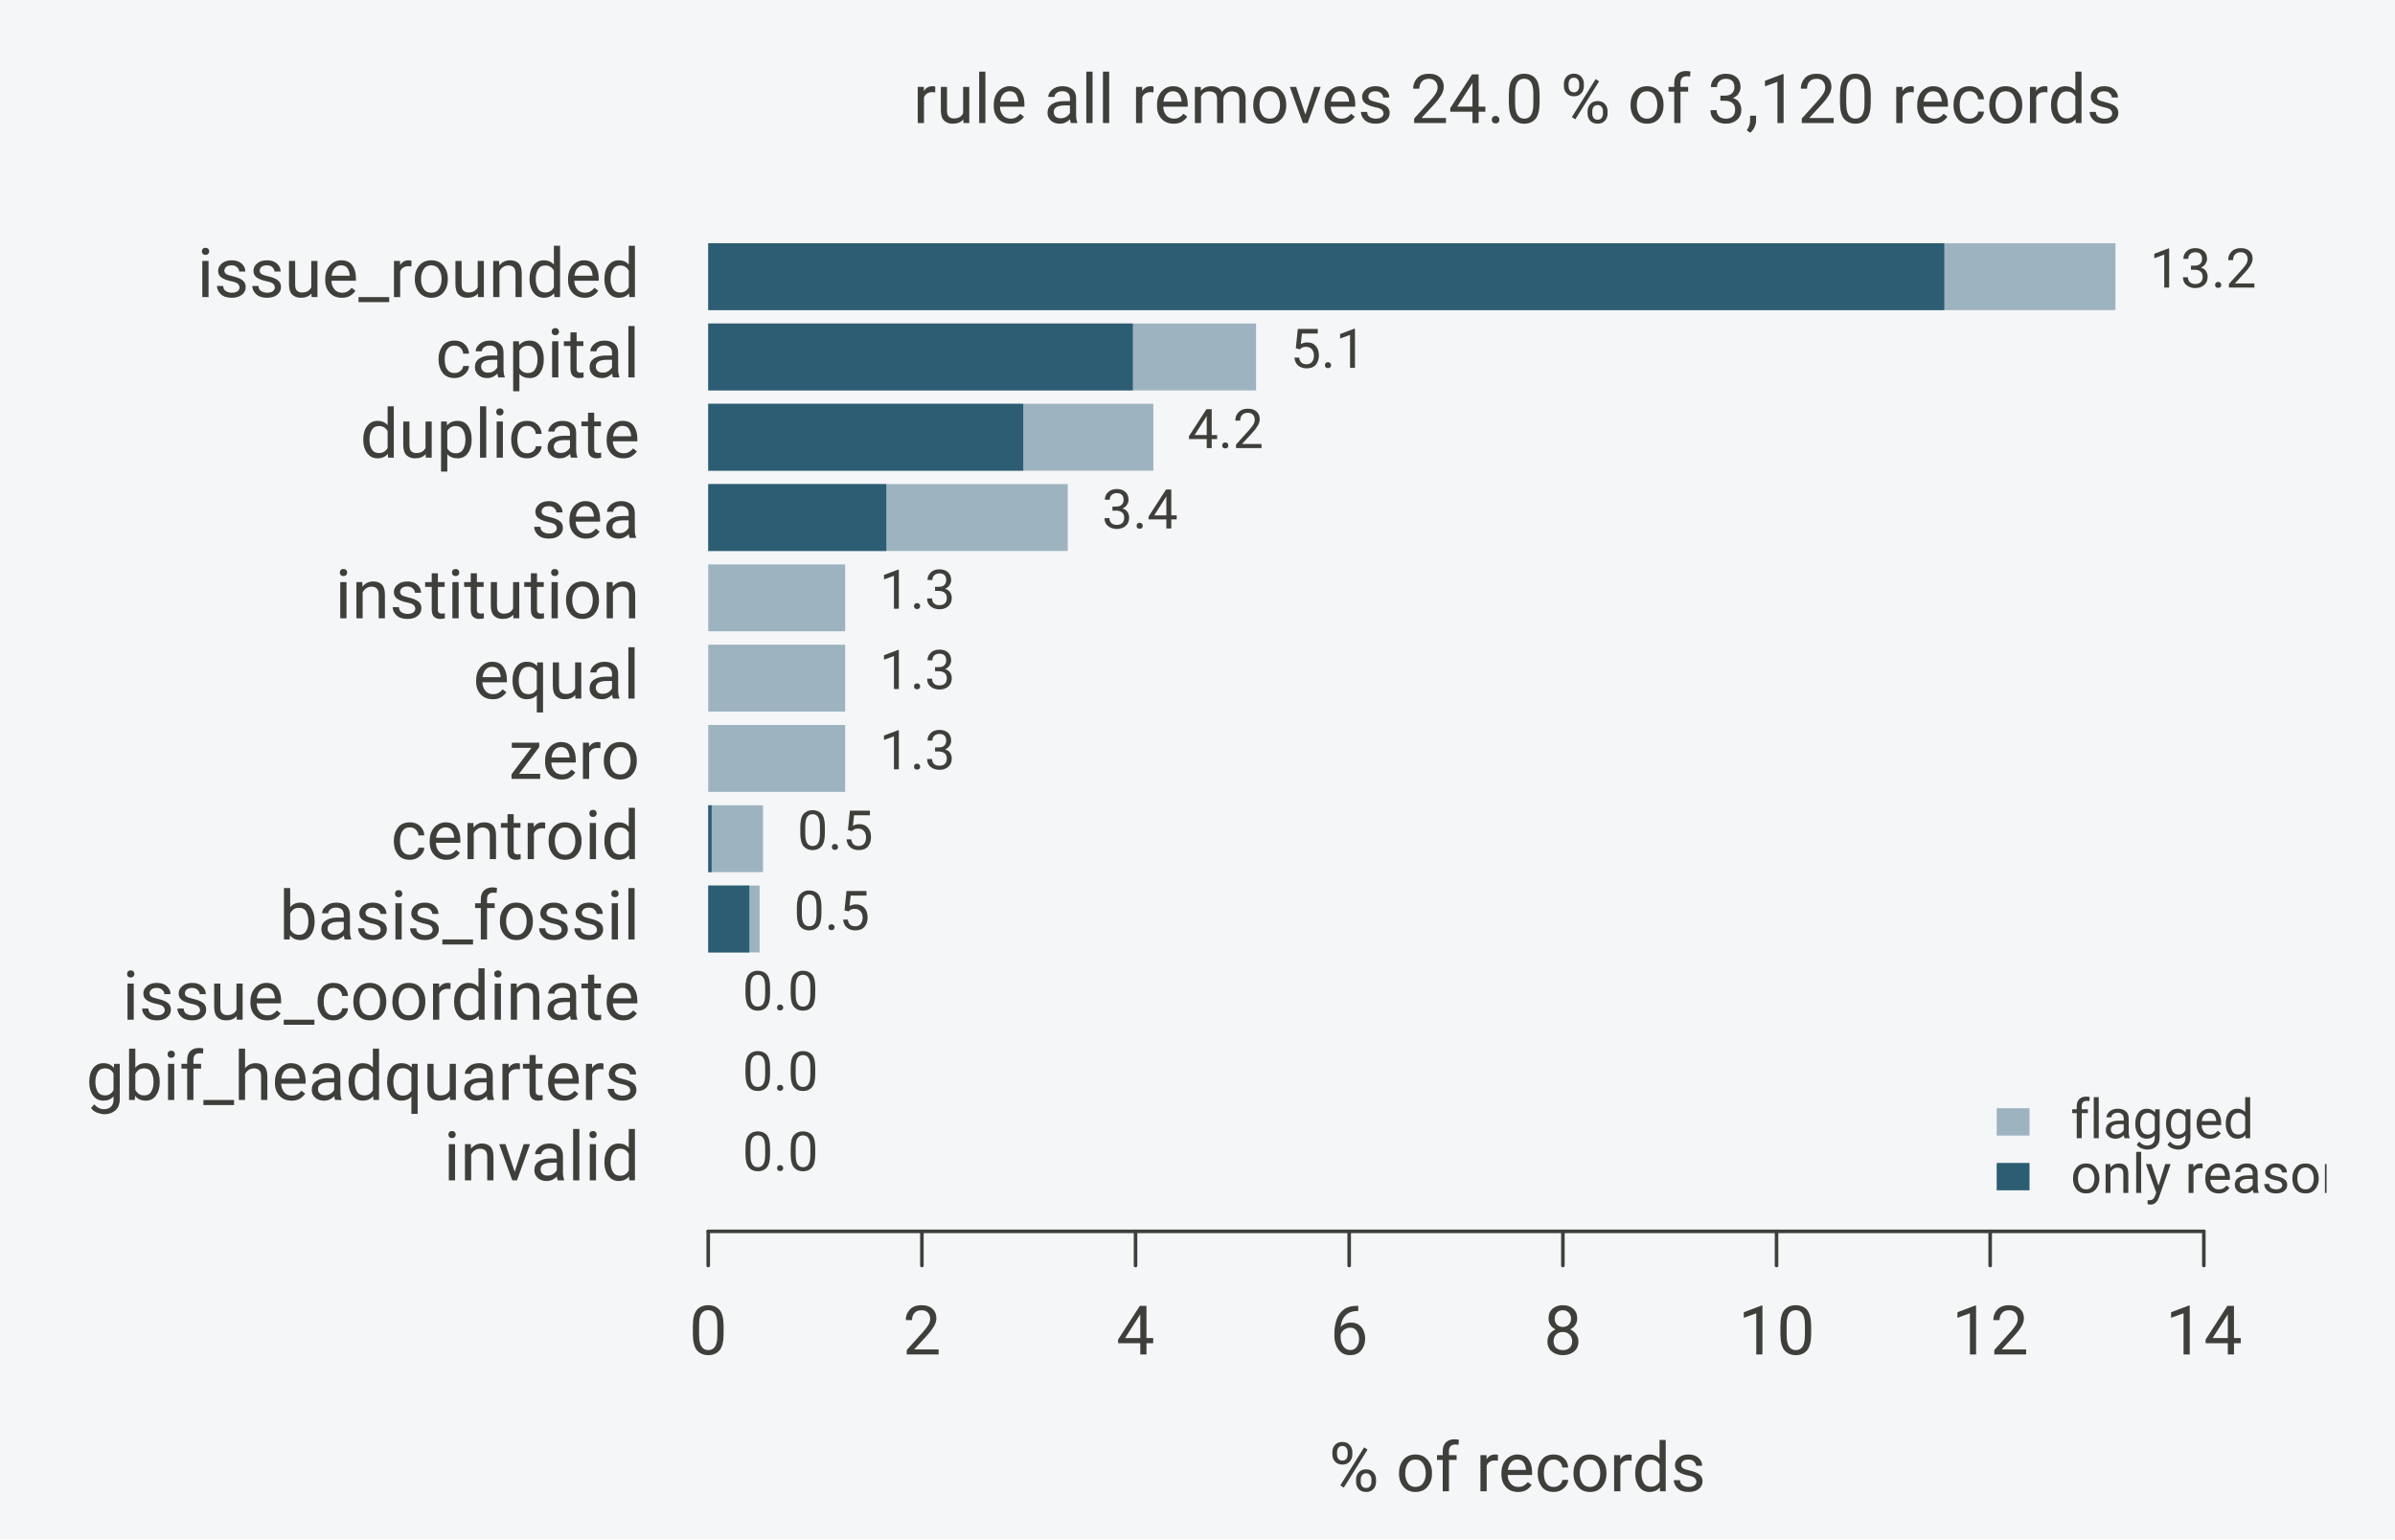
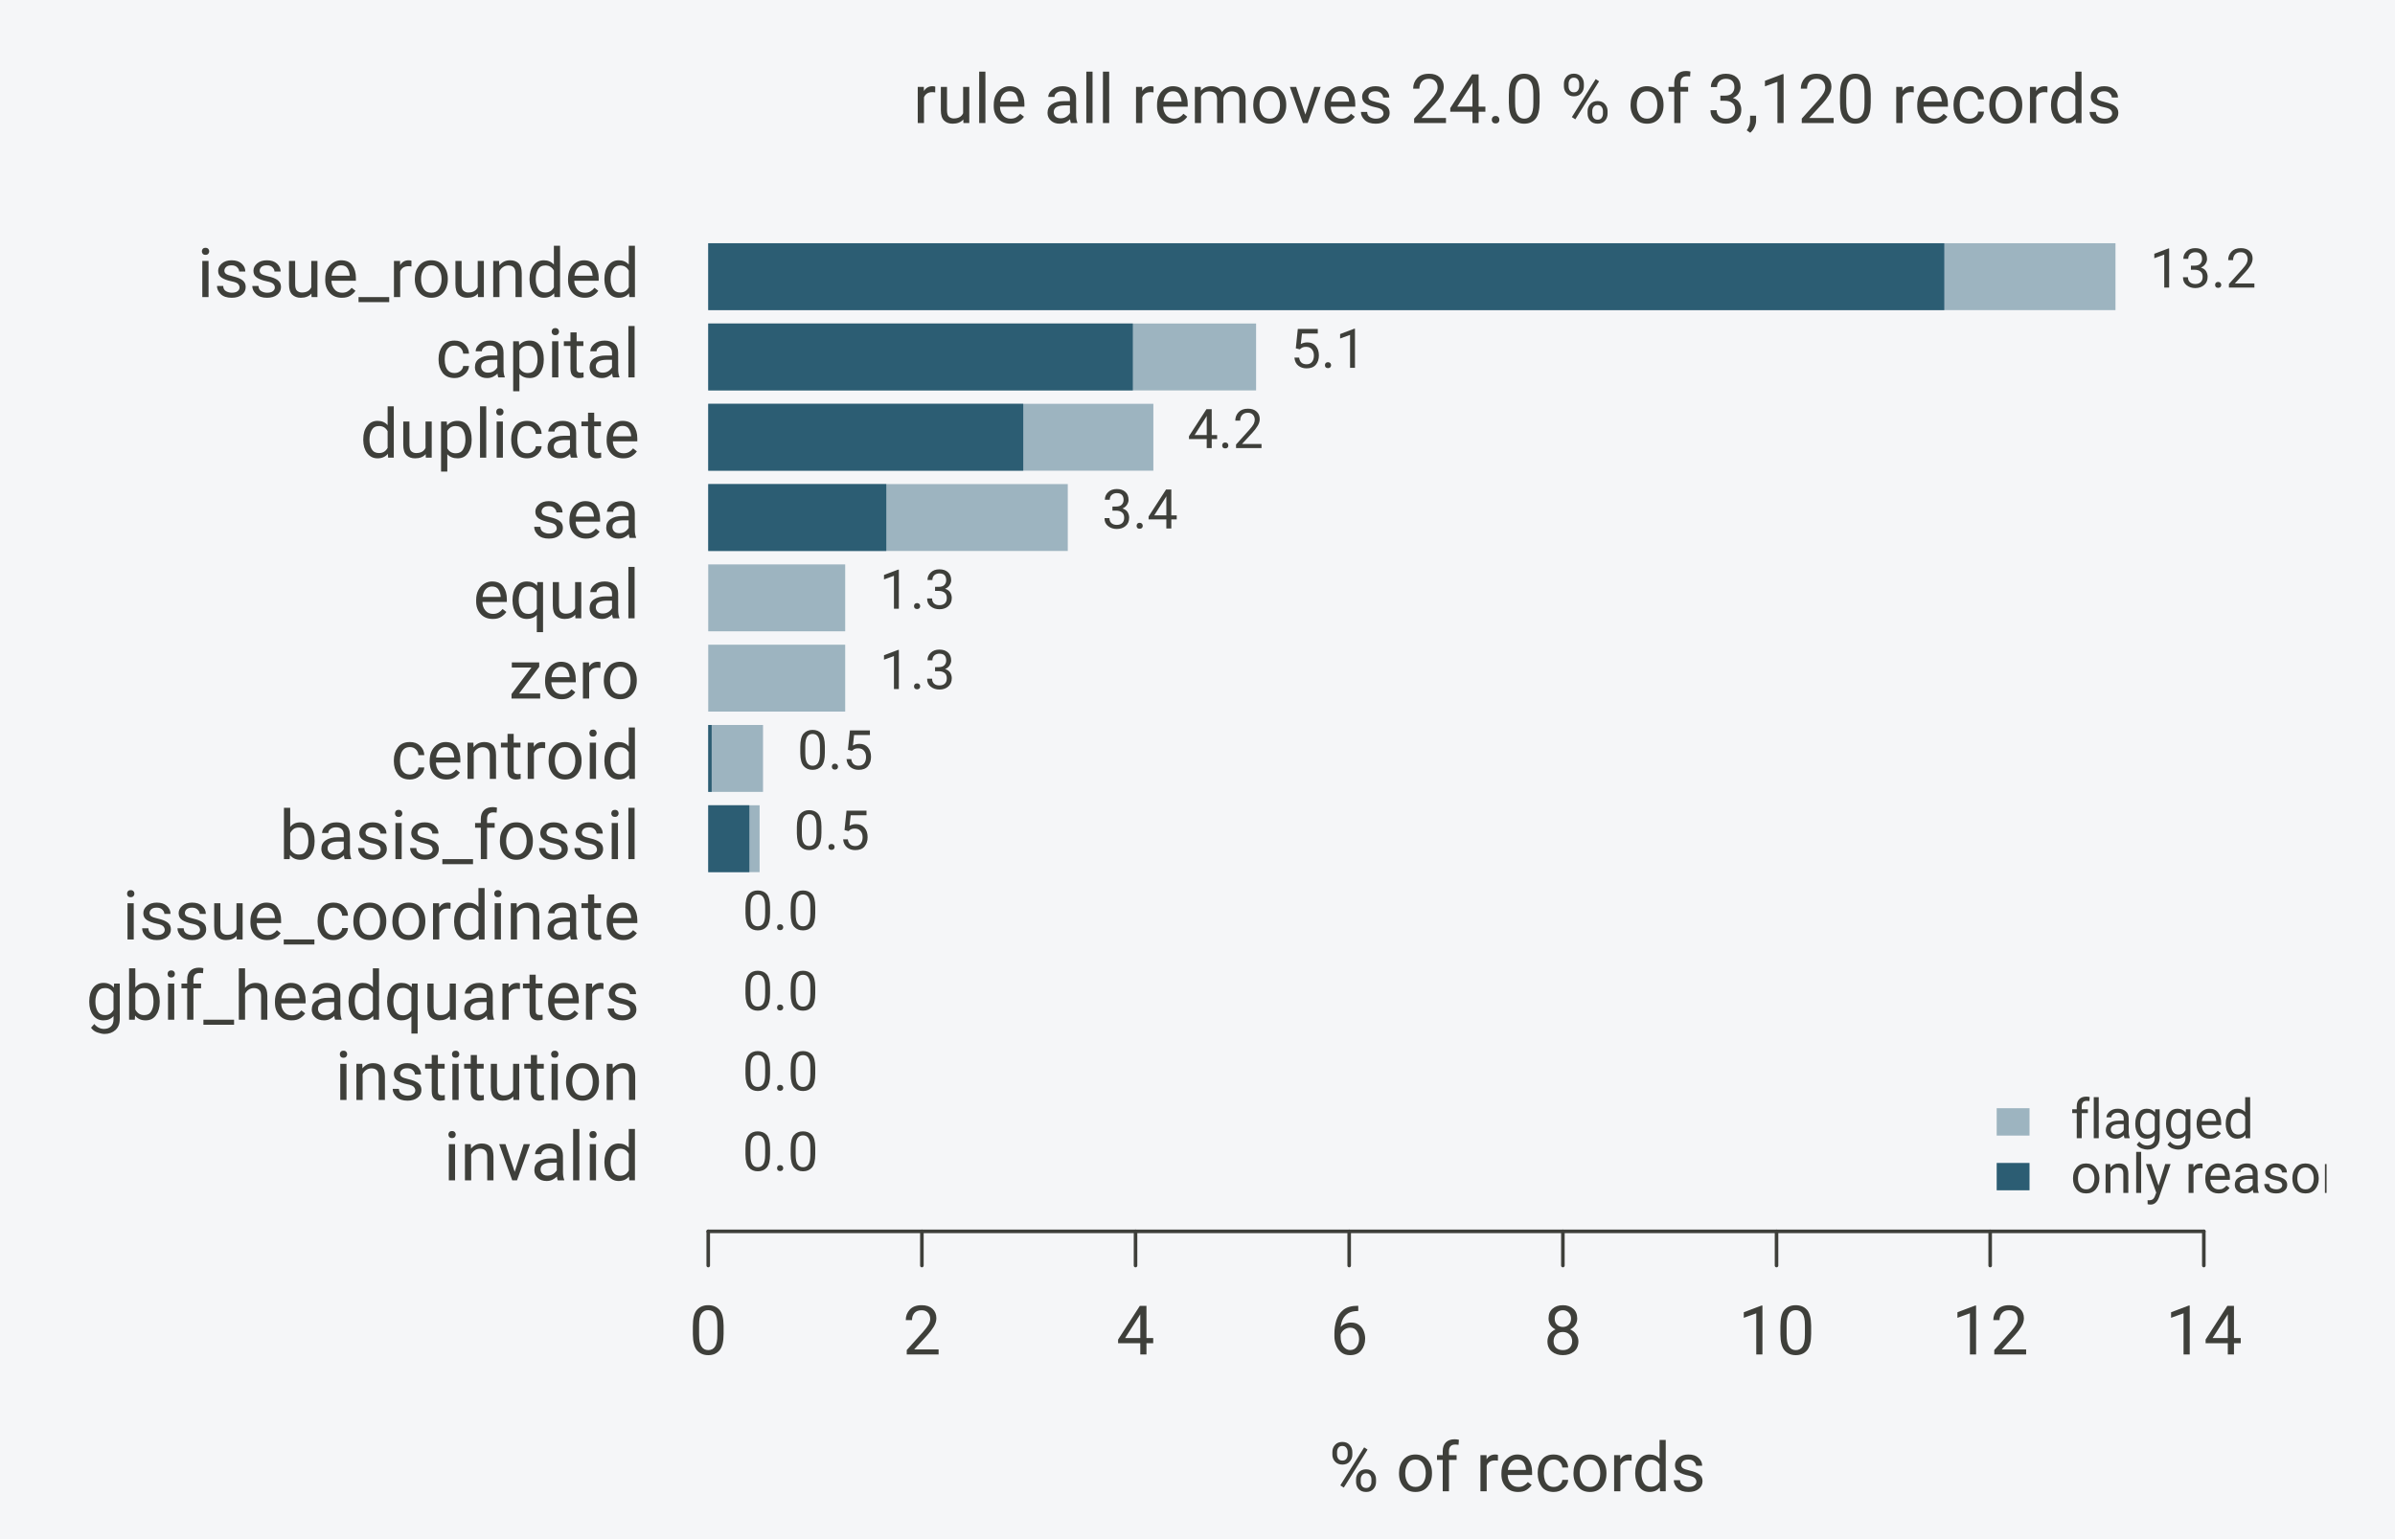
<svg xmlns="http://www.w3.org/2000/svg" width="504.00pt" height="324.00pt" viewBox="0 0 504.00 324.00">
  <g class="svglite">
    <defs>
      <style type="text/css">
    /* theme-aware-processed */
    .svglite line, .svglite polyline, .svglite polygon, .svglite path, .svglite circle {
      fill: none;
      stroke: #3E3F3A;
      stroke-linecap: round;
      stroke-linejoin: round;
      stroke-miterlimit: 10.00;
    }
    .svglite &gt; g &gt; rect {
      fill: none;
      stroke: #3E3F3A;
      stroke-linecap: round;
      stroke-linejoin: round;
      stroke-miterlimit: 10.00;
    }
    .svglite text {
      white-space: pre;
      fill: #3E3F3A;
    }
    .svglite g.glyphgroup path {
      fill: inherit;
      stroke: none;
    }
  </style>
    </defs>
    <rect width="100%" height="100%" style="stroke: none; fill: #F5F6F8;" />
    <defs>
      <clipPath id="cpMC4wMHw1MDQuMDB8MC4wMHwzMjQuMDA=">
        <rect x="0.00" y="0.00" width="504.00" height="324.00" />
      </clipPath>
    </defs>
    <g clip-path="url(#cpMC4wMHw1MDQuMDB8MC4wMHwzMjQuMDA=)">
      <rect x="149.04" y="237.12" width="0.00" height="14.08" style="stroke-width: 0.75; stroke: none; fill: #9DB4C0;" />
      <rect x="149.04" y="220.21" width="0.00" height="14.08" style="stroke-width: 0.75; stroke: none; fill: #9DB4C0;" />
      <rect x="149.04" y="203.31" width="0.00" height="14.08" style="stroke-width: 0.75; stroke: none; fill: #9DB4C0;" />
-       <rect x="149.04" y="186.41" width="10.81" height="14.08" style="stroke-width: 0.75; stroke: none; fill: #9DB4C0;" />
-       <rect x="149.04" y="169.51" width="11.53" height="14.08" style="stroke-width: 0.75; stroke: none; fill: #9DB4C0;" />
-       <rect x="149.04" y="152.61" width="28.82" height="14.08" style="stroke-width: 0.75; stroke: none; fill: #9DB4C0;" />
+       <rect x="149.04" y="186.41" width="0.00" height="14.08" style="stroke-width: 0.75; stroke: none; fill: #9DB4C0;" />
+       <rect x="149.04" y="169.51" width="10.81" height="14.08" style="stroke-width: 0.75; stroke: none; fill: #9DB4C0;" />
+       <rect x="149.04" y="152.61" width="11.53" height="14.08" style="stroke-width: 0.75; stroke: none; fill: #9DB4C0;" />
      <rect x="149.04" y="135.71" width="28.82" height="14.08" style="stroke-width: 0.75; stroke: none; fill: #9DB4C0;" />
      <rect x="149.04" y="118.81" width="28.82" height="14.08" style="stroke-width: 0.75; stroke: none; fill: #9DB4C0;" />
      <rect x="149.04" y="101.90" width="75.66" height="14.08" style="stroke-width: 0.75; stroke: none; fill: #9DB4C0;" />
      <rect x="149.04" y="85.00" width="93.67" height="14.08" style="stroke-width: 0.75; stroke: none; fill: #9DB4C0;" />
      <rect x="149.04" y="68.10" width="115.29" height="14.08" style="stroke-width: 0.75; stroke: none; fill: #9DB4C0;" />
      <rect x="149.04" y="51.20" width="296.14" height="14.08" style="stroke-width: 0.75; stroke: none; fill: #9DB4C0;" />
      <text x="134.64" y="248.46" text-anchor="end" style="font-size: 1.2em; font-family: &quot;Roboto&quot;, -apple-system, BlinkMacSystemFont, &quot;Segoe UI&quot;, system-ui, sans-serif;">invalid</text>
-       <text x="134.64" y="231.55" text-anchor="end" style="font-size: 1.2em; font-family: &quot;Roboto&quot;, -apple-system, BlinkMacSystemFont, &quot;Segoe UI&quot;, system-ui, sans-serif;">gbif_headquarters</text>
-       <text x="134.64" y="214.65" text-anchor="end" style="font-size: 1.2em; font-family: &quot;Roboto&quot;, -apple-system, BlinkMacSystemFont, &quot;Segoe UI&quot;, system-ui, sans-serif;">issue_coordinate</text>
-       <text x="134.64" y="197.75" text-anchor="end" style="font-size: 1.2em; font-family: &quot;Roboto&quot;, -apple-system, BlinkMacSystemFont, &quot;Segoe UI&quot;, system-ui, sans-serif;">basis_fossil</text>
-       <text x="134.64" y="180.85" text-anchor="end" style="font-size: 1.2em; font-family: &quot;Roboto&quot;, -apple-system, BlinkMacSystemFont, &quot;Segoe UI&quot;, system-ui, sans-serif;">centroid</text>
-       <text x="134.64" y="163.95" text-anchor="end" style="font-size: 1.2em; font-family: &quot;Roboto&quot;, -apple-system, BlinkMacSystemFont, &quot;Segoe UI&quot;, system-ui, sans-serif;">zero</text>
-       <text x="134.64" y="147.05" text-anchor="end" style="font-size: 1.2em; font-family: &quot;Roboto&quot;, -apple-system, BlinkMacSystemFont, &quot;Segoe UI&quot;, system-ui, sans-serif;">equal</text>
-       <text x="134.64" y="130.15" text-anchor="end" style="font-size: 1.2em; font-family: &quot;Roboto&quot;, -apple-system, BlinkMacSystemFont, &quot;Segoe UI&quot;, system-ui, sans-serif;">institution</text>
+       <text x="134.64" y="231.55" text-anchor="end" style="font-size: 1.2em; font-family: &quot;Roboto&quot;, -apple-system, BlinkMacSystemFont, &quot;Segoe UI&quot;, system-ui, sans-serif;">institution</text>
+       <text x="134.64" y="214.65" text-anchor="end" style="font-size: 1.2em; font-family: &quot;Roboto&quot;, -apple-system, BlinkMacSystemFont, &quot;Segoe UI&quot;, system-ui, sans-serif;">gbif_headquarters</text>
+       <text x="134.64" y="197.75" text-anchor="end" style="font-size: 1.2em; font-family: &quot;Roboto&quot;, -apple-system, BlinkMacSystemFont, &quot;Segoe UI&quot;, system-ui, sans-serif;">issue_coordinate</text>
+       <text x="134.64" y="180.85" text-anchor="end" style="font-size: 1.2em; font-family: &quot;Roboto&quot;, -apple-system, BlinkMacSystemFont, &quot;Segoe UI&quot;, system-ui, sans-serif;">basis_fossil</text>
+       <text x="134.64" y="163.95" text-anchor="end" style="font-size: 1.2em; font-family: &quot;Roboto&quot;, -apple-system, BlinkMacSystemFont, &quot;Segoe UI&quot;, system-ui, sans-serif;">centroid</text>
+       <text x="134.64" y="147.05" text-anchor="end" style="font-size: 1.2em; font-family: &quot;Roboto&quot;, -apple-system, BlinkMacSystemFont, &quot;Segoe UI&quot;, system-ui, sans-serif;">zero</text>
+       <text x="134.64" y="130.15" text-anchor="end" style="font-size: 1.2em; font-family: &quot;Roboto&quot;, -apple-system, BlinkMacSystemFont, &quot;Segoe UI&quot;, system-ui, sans-serif;">equal</text>
      <text x="134.64" y="113.24" text-anchor="end" style="font-size: 1.2em; font-family: &quot;Roboto&quot;, -apple-system, BlinkMacSystemFont, &quot;Segoe UI&quot;, system-ui, sans-serif;">sea</text>
      <text x="134.64" y="96.34" text-anchor="end" style="font-size: 1.2em; font-family: &quot;Roboto&quot;, -apple-system, BlinkMacSystemFont, &quot;Segoe UI&quot;, system-ui, sans-serif;">duplicate</text>
      <text x="134.64" y="79.44" text-anchor="end" style="font-size: 1.2em; font-family: &quot;Roboto&quot;, -apple-system, BlinkMacSystemFont, &quot;Segoe UI&quot;, system-ui, sans-serif;">capital</text>
      <text x="134.64" y="62.54" text-anchor="end" style="font-size: 1.2em; font-family: &quot;Roboto&quot;, -apple-system, BlinkMacSystemFont, &quot;Segoe UI&quot;, system-ui, sans-serif;">issue_rounded</text>
      <text x="319.32" y="313.92" text-anchor="middle" style="font-size: 1.2em; font-family: &quot;Roboto&quot;, -apple-system, BlinkMacSystemFont, &quot;Segoe UI&quot;, system-ui, sans-serif;">% of records</text>
      <line x1="149.04" y1="259.20" x2="463.77" y2="259.20" style="stroke-width: 0.75;" />
      <line x1="149.04" y1="259.20" x2="149.04" y2="266.40" style="stroke-width: 0.75;" />
      <line x1="194.00" y1="259.20" x2="194.00" y2="266.40" style="stroke-width: 0.75;" />
      <line x1="238.96" y1="259.20" x2="238.96" y2="266.40" style="stroke-width: 0.75;" />
      <line x1="283.92" y1="259.20" x2="283.92" y2="266.40" style="stroke-width: 0.75;" />
      <line x1="328.89" y1="259.20" x2="328.89" y2="266.40" style="stroke-width: 0.75;" />
      <line x1="373.85" y1="259.20" x2="373.85" y2="266.40" style="stroke-width: 0.75;" />
      <line x1="418.81" y1="259.20" x2="418.81" y2="266.40" style="stroke-width: 0.75;" />
      <line x1="463.77" y1="259.20" x2="463.77" y2="266.40" style="stroke-width: 0.75;" />
      <text x="149.04" y="285.12" text-anchor="middle" style="font-size: 1.2em; font-family: &quot;Roboto&quot;, -apple-system, BlinkMacSystemFont, &quot;Segoe UI&quot;, system-ui, sans-serif;">0</text>
      <text x="194.00" y="285.12" text-anchor="middle" style="font-size: 1.2em; font-family: &quot;Roboto&quot;, -apple-system, BlinkMacSystemFont, &quot;Segoe UI&quot;, system-ui, sans-serif;">2</text>
      <text x="238.96" y="285.12" text-anchor="middle" style="font-size: 1.2em; font-family: &quot;Roboto&quot;, -apple-system, BlinkMacSystemFont, &quot;Segoe UI&quot;, system-ui, sans-serif;">4</text>
      <text x="283.92" y="285.12" text-anchor="middle" style="font-size: 1.2em; font-family: &quot;Roboto&quot;, -apple-system, BlinkMacSystemFont, &quot;Segoe UI&quot;, system-ui, sans-serif;">6</text>
      <text x="328.89" y="285.12" text-anchor="middle" style="font-size: 1.2em; font-family: &quot;Roboto&quot;, -apple-system, BlinkMacSystemFont, &quot;Segoe UI&quot;, system-ui, sans-serif;">8</text>
      <text x="373.85" y="285.12" text-anchor="middle" style="font-size: 1.2em; font-family: &quot;Roboto&quot;, -apple-system, BlinkMacSystemFont, &quot;Segoe UI&quot;, system-ui, sans-serif;">10</text>
      <text x="418.81" y="285.12" text-anchor="middle" style="font-size: 1.2em; font-family: &quot;Roboto&quot;, -apple-system, BlinkMacSystemFont, &quot;Segoe UI&quot;, system-ui, sans-serif;">12</text>
      <text x="463.77" y="285.12" text-anchor="middle" style="font-size: 1.2em; font-family: &quot;Roboto&quot;, -apple-system, BlinkMacSystemFont, &quot;Segoe UI&quot;, system-ui, sans-serif;">14</text>
      <rect x="149.04" y="237.12" width="0.00" height="14.08" style="stroke-width: 0.75; stroke: none; fill: #2C5D73;" />
      <rect x="149.04" y="220.21" width="0.00" height="14.08" style="stroke-width: 0.75; stroke: none; fill: #2C5D73;" />
      <rect x="149.04" y="203.31" width="0.00" height="14.08" style="stroke-width: 0.75; stroke: none; fill: #2C5D73;" />
-       <rect x="149.04" y="186.41" width="8.65" height="14.08" style="stroke-width: 0.75; stroke: none; fill: #2C5D73;" />
-       <rect x="149.04" y="169.51" width="0.72" height="14.08" style="stroke-width: 0.75; stroke: none; fill: #2C5D73;" />
-       <rect x="149.04" y="152.61" width="0.00" height="14.08" style="stroke-width: 0.75; stroke: none; fill: #2C5D73;" />
+       <rect x="149.04" y="186.41" width="0.00" height="14.08" style="stroke-width: 0.75; stroke: none; fill: #2C5D73;" />
+       <rect x="149.04" y="169.51" width="8.65" height="14.08" style="stroke-width: 0.75; stroke: none; fill: #2C5D73;" />
+       <rect x="149.04" y="152.61" width="0.72" height="14.08" style="stroke-width: 0.75; stroke: none; fill: #2C5D73;" />
      <rect x="149.04" y="135.71" width="0.00" height="14.08" style="stroke-width: 0.75; stroke: none; fill: #2C5D73;" />
      <rect x="149.04" y="118.81" width="0.00" height="14.08" style="stroke-width: 0.75; stroke: none; fill: #2C5D73;" />
      <rect x="149.04" y="101.90" width="37.47" height="14.08" style="stroke-width: 0.75; stroke: none; fill: #2C5D73;" />
      <rect x="149.04" y="85.00" width="66.29" height="14.08" style="stroke-width: 0.75; stroke: none; fill: #2C5D73;" />
      <rect x="149.04" y="68.10" width="89.35" height="14.08" style="stroke-width: 0.75; stroke: none; fill: #2C5D73;" />
      <rect x="149.04" y="51.20" width="260.11" height="14.08" style="stroke-width: 0.75; stroke: none; fill: #2C5D73;" />
      <text x="156.24" y="246.45" style="font-size: 0.96em; font-family: &quot;Roboto&quot;, -apple-system, BlinkMacSystemFont, &quot;Segoe UI&quot;, system-ui, sans-serif;">0.0</text>
      <text x="156.24" y="229.55" style="font-size: 0.96em; font-family: &quot;Roboto&quot;, -apple-system, BlinkMacSystemFont, &quot;Segoe UI&quot;, system-ui, sans-serif;">0.0</text>
      <text x="156.24" y="212.64" style="font-size: 0.96em; font-family: &quot;Roboto&quot;, -apple-system, BlinkMacSystemFont, &quot;Segoe UI&quot;, system-ui, sans-serif;">0.0</text>
-       <text x="167.05" y="195.74" style="font-size: 0.96em; font-family: &quot;Roboto&quot;, -apple-system, BlinkMacSystemFont, &quot;Segoe UI&quot;, system-ui, sans-serif;">0.5</text>
-       <text x="167.77" y="178.84" style="font-size: 0.96em; font-family: &quot;Roboto&quot;, -apple-system, BlinkMacSystemFont, &quot;Segoe UI&quot;, system-ui, sans-serif;">0.5</text>
-       <text x="185.06" y="161.94" style="font-size: 0.96em; font-family: &quot;Roboto&quot;, -apple-system, BlinkMacSystemFont, &quot;Segoe UI&quot;, system-ui, sans-serif;">1.3</text>
+       <text x="156.24" y="195.74" style="font-size: 0.96em; font-family: &quot;Roboto&quot;, -apple-system, BlinkMacSystemFont, &quot;Segoe UI&quot;, system-ui, sans-serif;">0.0</text>
+       <text x="167.05" y="178.84" style="font-size: 0.96em; font-family: &quot;Roboto&quot;, -apple-system, BlinkMacSystemFont, &quot;Segoe UI&quot;, system-ui, sans-serif;">0.5</text>
+       <text x="167.77" y="161.94" style="font-size: 0.96em; font-family: &quot;Roboto&quot;, -apple-system, BlinkMacSystemFont, &quot;Segoe UI&quot;, system-ui, sans-serif;">0.5</text>
      <text x="185.06" y="145.04" style="font-size: 0.96em; font-family: &quot;Roboto&quot;, -apple-system, BlinkMacSystemFont, &quot;Segoe UI&quot;, system-ui, sans-serif;">1.3</text>
      <text x="185.06" y="128.14" style="font-size: 0.96em; font-family: &quot;Roboto&quot;, -apple-system, BlinkMacSystemFont, &quot;Segoe UI&quot;, system-ui, sans-serif;">1.3</text>
      <text x="231.90" y="111.24" style="font-size: 0.96em; font-family: &quot;Roboto&quot;, -apple-system, BlinkMacSystemFont, &quot;Segoe UI&quot;, system-ui, sans-serif;">3.4</text>
      <text x="249.91" y="94.33" style="font-size: 0.96em; font-family: &quot;Roboto&quot;, -apple-system, BlinkMacSystemFont, &quot;Segoe UI&quot;, system-ui, sans-serif;">4.2</text>
      <text x="271.53" y="77.43" style="font-size: 0.96em; font-family: &quot;Roboto&quot;, -apple-system, BlinkMacSystemFont, &quot;Segoe UI&quot;, system-ui, sans-serif;">5.1</text>
      <text x="452.38" y="60.53" style="font-size: 0.96em; font-family: &quot;Roboto&quot;, -apple-system, BlinkMacSystemFont, &quot;Segoe UI&quot;, system-ui, sans-serif;">13.2</text>
      <text x="319.32" y="25.90" text-anchor="middle" style="font-size: 1.2em; font-family: &quot;Roboto&quot;, -apple-system, BlinkMacSystemFont, &quot;Segoe UI&quot;, system-ui, sans-serif;">rule all removes 24.0 % of 3,120 records</text>
    </g>
    <defs>
      <clipPath id="cpMTQ5LjA0fDQ4OS42MHw0My4yMHwyNTkuMjA=">
        <rect x="149.04" y="43.20" width="340.56" height="216.00" />
      </clipPath>
    </defs>
    <g clip-path="url(#cpMTQ5LjA0fDQ4OS42MHw0My4yMHwyNTkuMjA=)">
      <rect x="420.18" y="233.28" width="6.91" height="5.76" style="stroke-width: 0.75; stroke: none; fill: #9DB4C0;" />
      <rect x="420.18" y="244.80" width="6.91" height="5.76" style="stroke-width: 0.75; stroke: none; fill: #2C5D73;" />
      <text x="435.73" y="239.59" style="font-size: 0.96em; font-family: &quot;Roboto&quot;, -apple-system, BlinkMacSystemFont, &quot;Segoe UI&quot;, system-ui, sans-serif;">flagged</text>
      <text x="435.73" y="251.11" style="font-size: 0.96em; font-family: &quot;Roboto&quot;, -apple-system, BlinkMacSystemFont, &quot;Segoe UI&quot;, system-ui, sans-serif;">only reason</text>
    </g>
  </g>
</svg>
